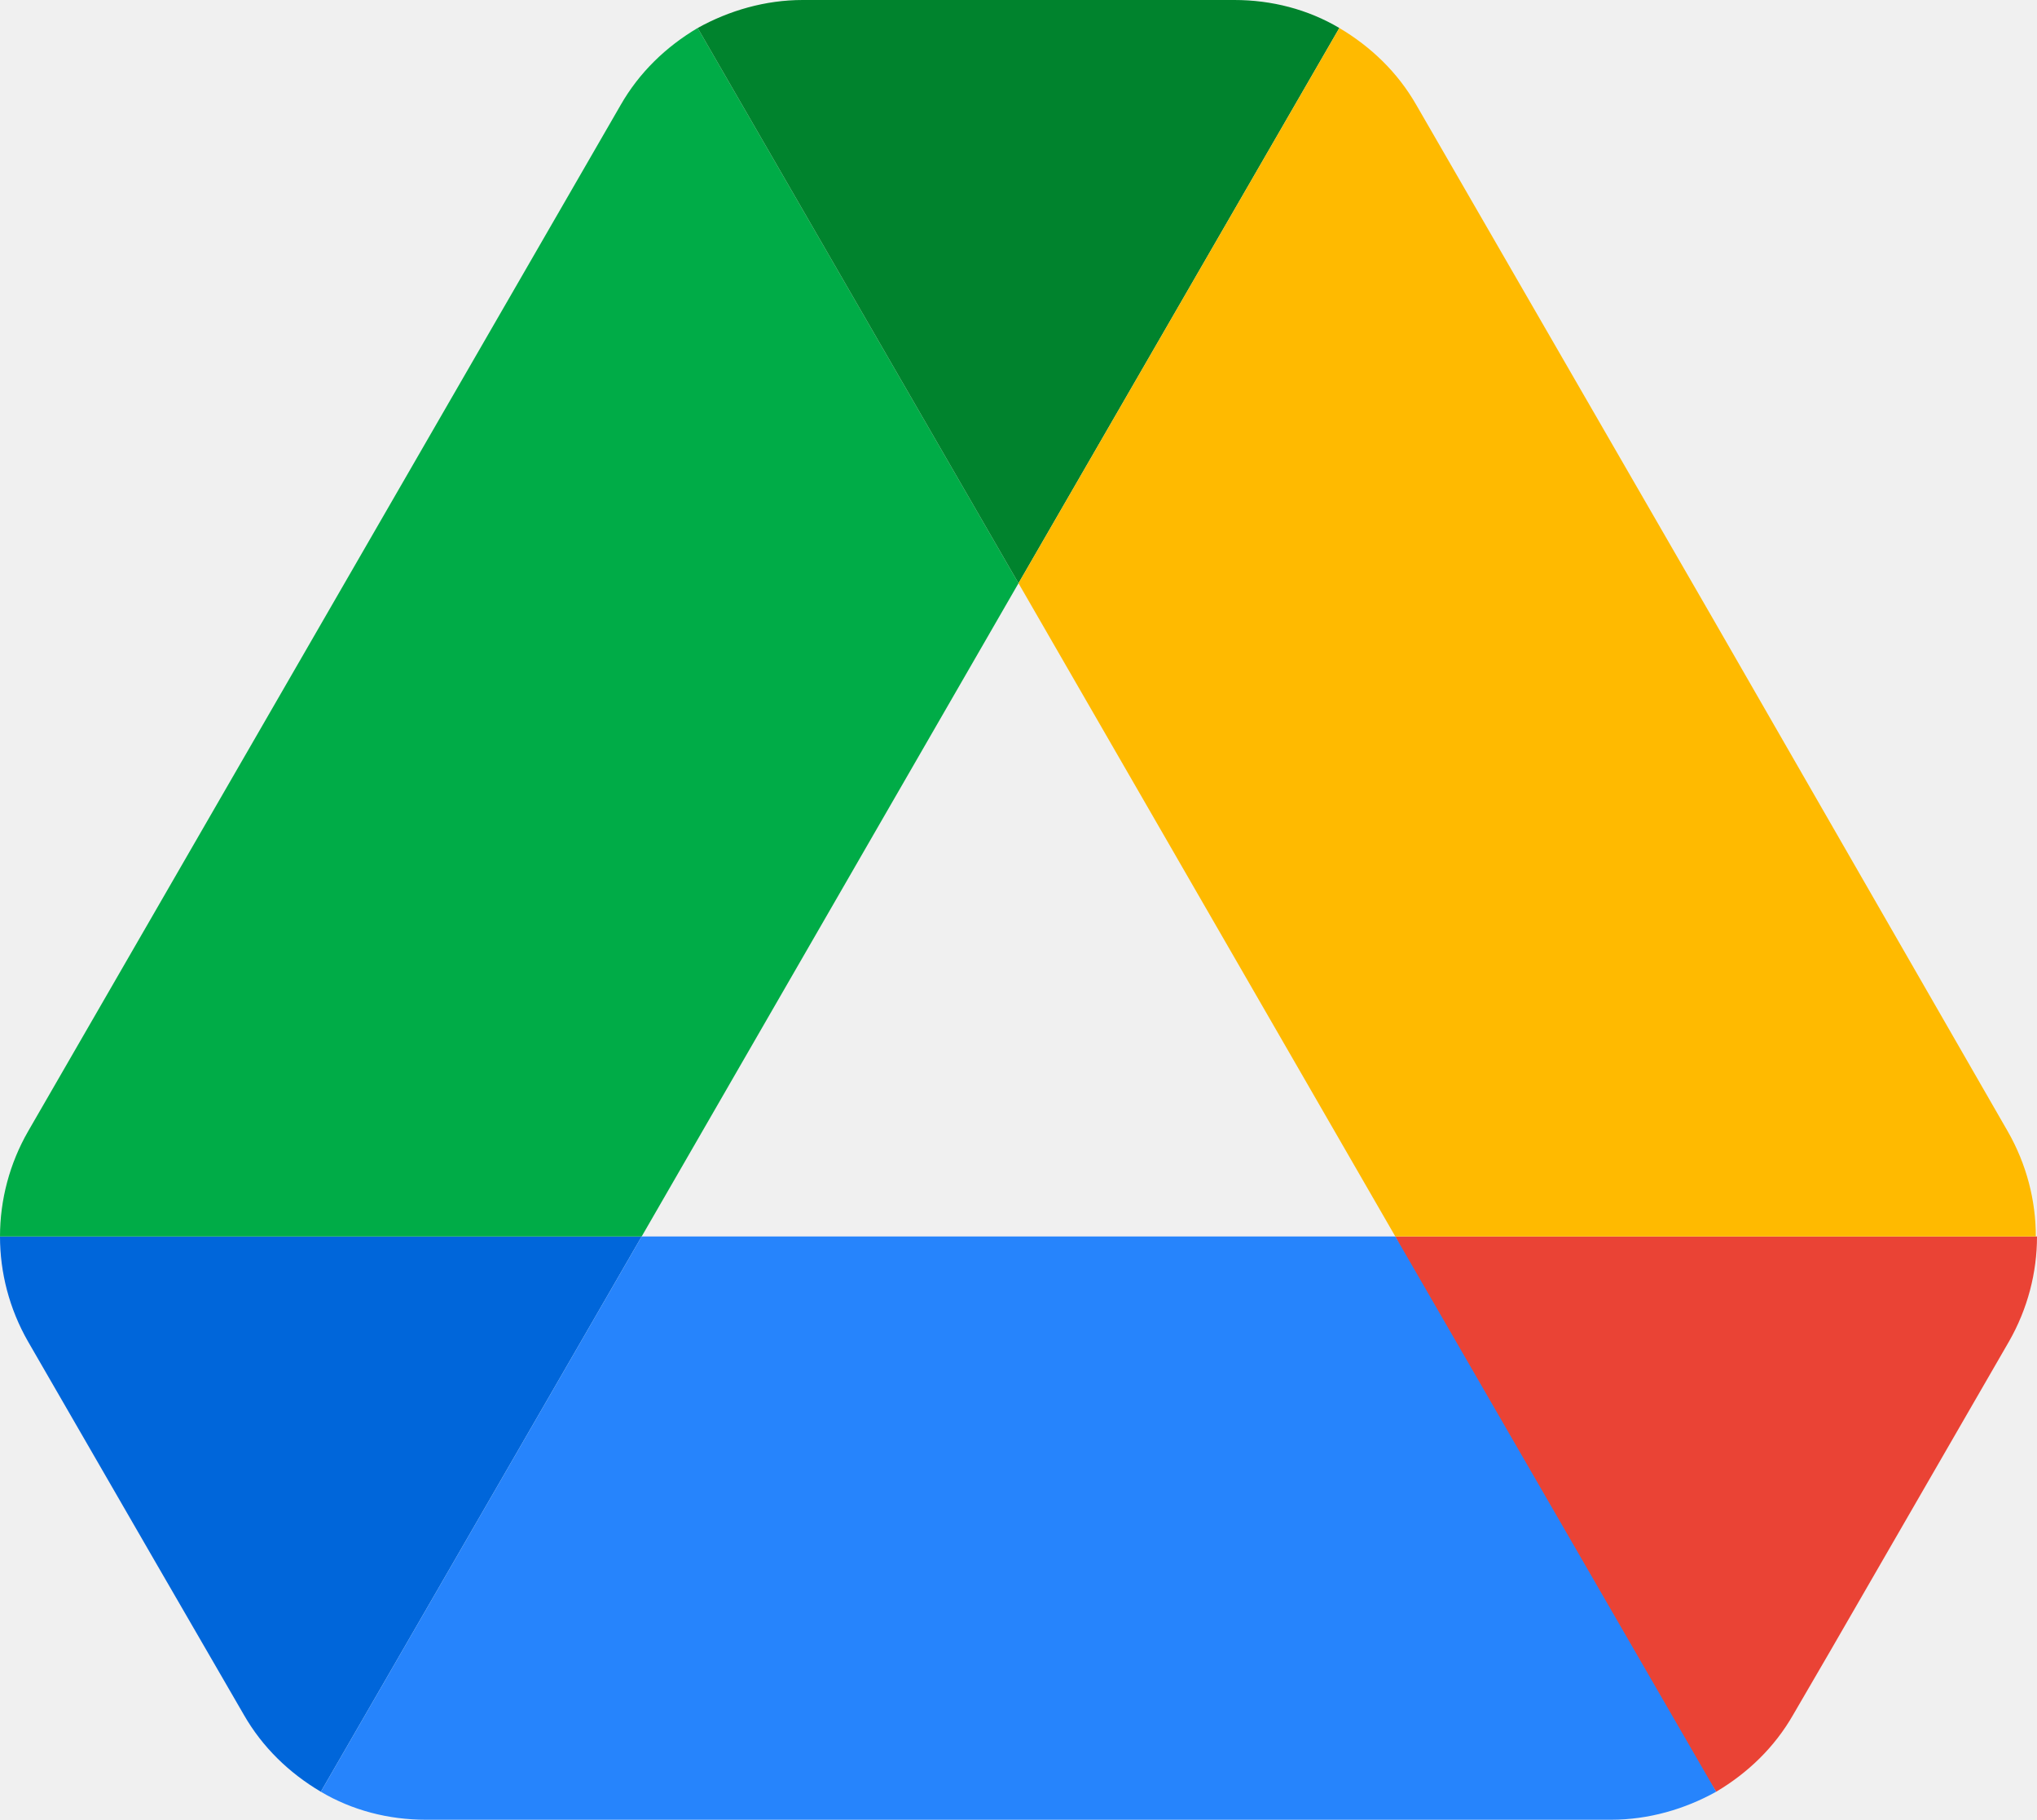
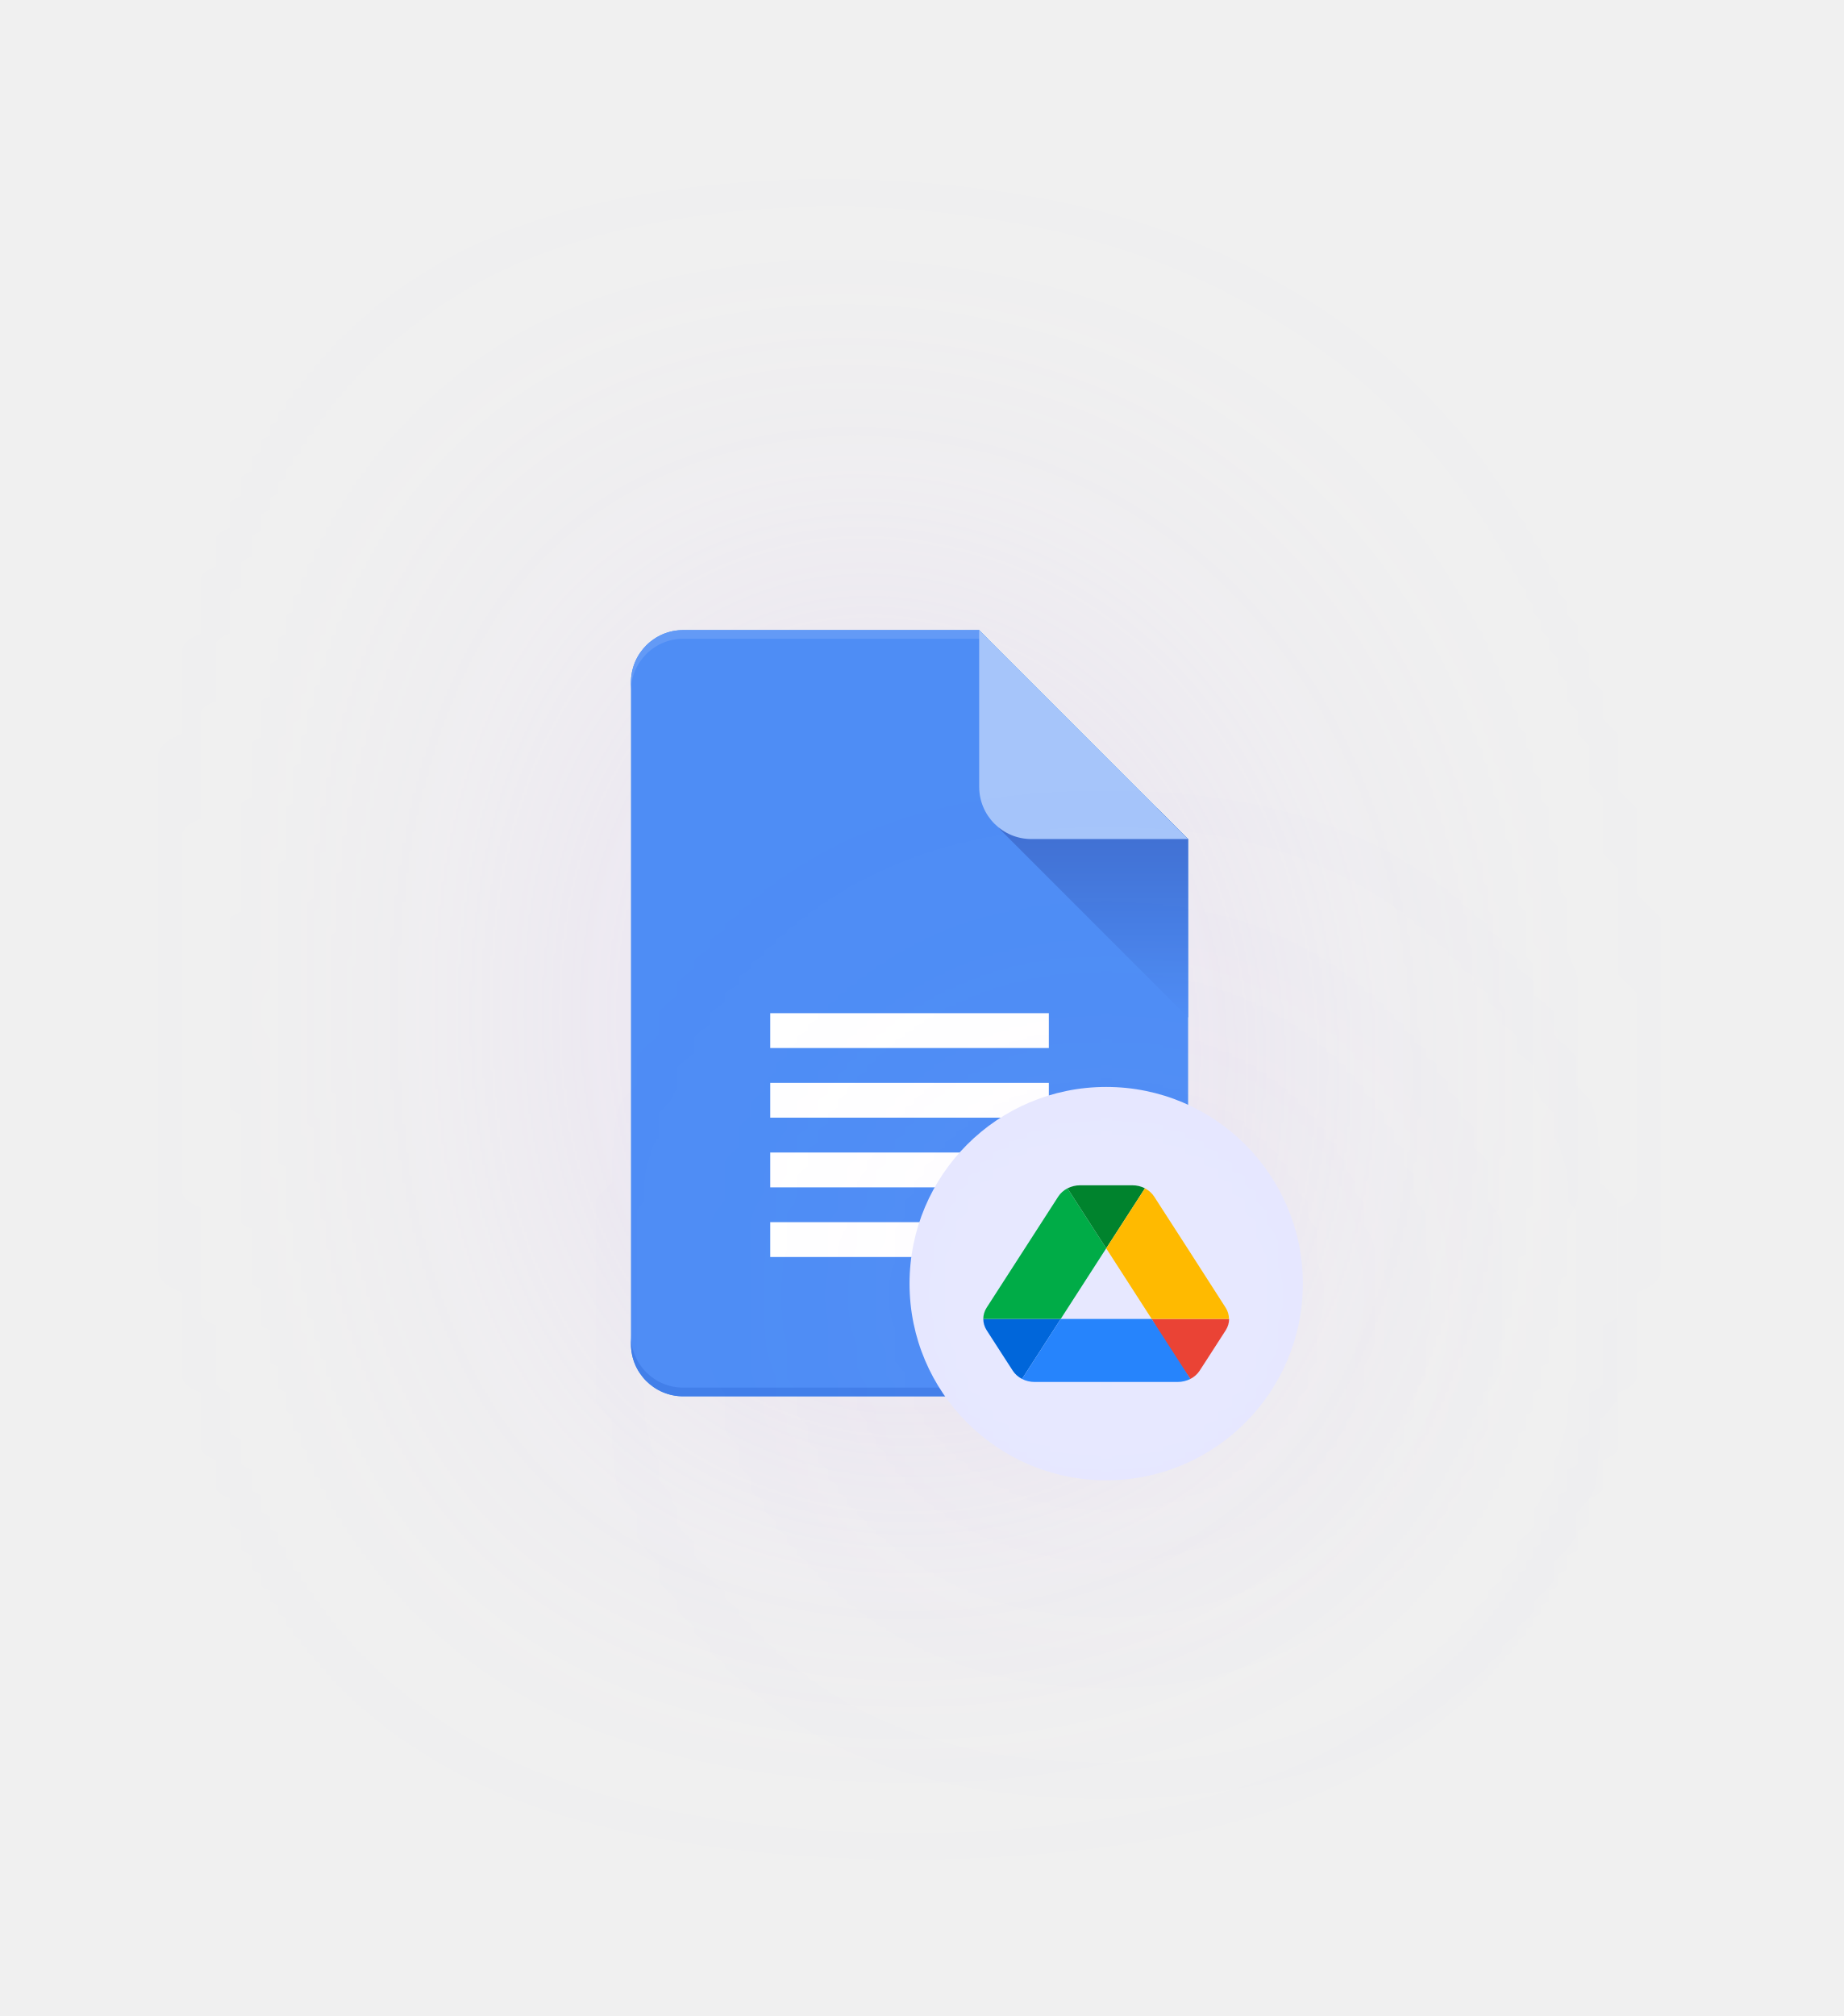
- <svg xmlns="http://www.w3.org/2000/svg" viewBox="0 0 87.3 78">
-   <path d="m6.6 66.85 3.85 6.65c.8 1.4 1.95 2.5 3.3 3.3l13.75-23.8h-27.5c0 1.55.4 3.1 1.2 4.5z" fill="#0066da" />
-   <path d="m43.65 25-13.75-23.8c-1.35.8-2.5 1.9-3.3 3.3l-25.4 44a9.06 9.06 0 0 0 -1.2 4.5h27.5z" fill="#00ac47" />
-   <path d="m73.55 76.8c1.35-.8 2.5-1.9 3.3-3.3l1.6-2.75 7.65-13.25c.8-1.4 1.2-2.95 1.2-4.5h-27.502l5.852 11.5z" fill="#ea4335" />
-   <path d="m43.65 25 13.75-23.8c-1.35-.8-2.9-1.2-4.5-1.2h-18.5c-1.6 0-3.15.45-4.5 1.2z" fill="#00832d" />
-   <path d="m59.8 53h-32.3l-13.75 23.8c1.35.8 2.9 1.2 4.5 1.2h50.8c1.6 0 3.15-.45 4.5-1.2z" fill="#2684fc" />
-   <path d="m73.4 26.5-12.7-22c-.8-1.4-1.95-2.5-3.3-3.3l-13.75 23.8 16.15 28h27.45c0-1.55-.4-3.1-1.2-4.5z" fill="#ffba00" />
+ <svg xmlns="http://www.w3.org/2000/svg" width="75" height="82" viewBox="0 0 75 82" fill="none">
+   <g filter="url(#filter0_d_763_772)">
+     <path d="M27.792 25.628C26.618 25.628 25.667 26.58 25.667 27.753V54.67C25.667 55.843 26.618 56.795 27.792 56.795H46.208C47.382 56.795 48.333 55.843 48.333 54.67V34.128L39.833 25.628H27.792Z" fill="#4E8DF5" />
+     <path d="M27.792 56.795C26.618 56.795 25.667 55.843 25.667 54.67V54.316C25.667 55.489 26.618 56.441 27.792 56.441H46.208C47.382 56.441 48.333 55.489 48.333 54.316V54.67C48.333 55.843 47.382 56.795 46.208 56.795H27.792Z" fill="#417EE9" />
+     <path d="M27.792 25.628C26.618 25.628 25.667 26.58 25.667 27.753V28.107C25.667 26.934 26.618 25.982 27.792 25.982H40.188L39.833 25.628H27.792Z" fill="#639AF6" />
+     <path d="M48.333 41.388V34.128L47.094 32.888H41.116C40.642 32.888 40.406 33.461 40.74 33.795L48.333 41.388Z" fill="url(#paint0_linear_763_772)" />
+     <path d="M39.833 25.628L48.333 34.128H41.958C40.785 34.128 39.833 33.177 39.833 32.003V25.628Z" fill="#A6C5FA" />
+     <path d="M42.667 41.211H31.333V42.628H42.667V41.211Z" fill="white" />
+     <path d="M42.667 44.045H31.333V45.461H42.667V44.045Z" fill="white" />
+     <path d="M31.333 46.878H42.667V48.295H31.333V46.878Z" fill="white" />
+     <path d="M39.833 49.711H31.333V51.128H39.833V49.711Z" fill="white" />
+   </g>
+   <circle cx="45" cy="52.211" r="8" fill="#E7E9FF" />
+   <g filter="url(#filter1_d_763_772)">
+     <path d="M40.756 55.068L41.197 55.75C41.289 55.893 41.42 56.006 41.575 56.088L43.15 53.647H40C40 53.806 40.046 53.965 40.138 54.109L40.756 55.068Z" fill="#0066DA" />
+     <path d="M45 50.776L43.425 48.334C43.27 48.416 43.139 48.529 43.047 48.673L40.138 53.186C40.047 53.326 40 53.485 40 53.647H43.15L45 50.776Z" fill="#00AC47" />
+     <path d="M48.425 56.088C48.58 56.006 48.711 55.893 48.803 55.75L48.986 55.468L49.862 54.109C49.954 53.965 50 53.806 50 53.647H46.85L47.52 54.827L48.425 56.088Z" fill="#EA4335" />
+     <path d="M45 50.776L46.575 48.334C46.42 48.252 46.243 48.211 46.06 48.211H43.941C43.757 48.211 43.58 48.258 43.425 48.334L45 50.776Z" fill="#00832D" />
+     <path d="M46.85 53.647H43.15L41.575 56.088C41.73 56.17 41.907 56.211 42.09 56.211H47.909C48.093 56.211 48.27 56.165 48.425 56.088L46.85 53.647Z" fill="#2684FC" />
+     <path d="M48.408 50.929L46.953 48.673C46.861 48.529 46.73 48.416 46.575 48.334L45 50.776L46.85 53.647H49.994C49.994 53.488 49.949 53.329 49.857 53.186L48.408 50.929Z" fill="#FFBA00" />
+   </g>
+   <defs>
+     <filter id="filter0_d_763_772" x="-5" y="-0.789" width="84" height="84" filterUnits="userSpaceOnUse" color-interpolation-filters="sRGB">
+       <feFlood flood-opacity="0" result="BackgroundImageFix" />
+       <feColorMatrix in="SourceAlpha" type="matrix" values="0 0 0 0 0 0 0 0 0 0 0 0 0 0 0 0 0 0 127 0" result="hardAlpha" />
+       <feOffset />
+       <feGaussianBlur stdDeviation="12.5" />
+       <feComposite in2="hardAlpha" operator="out" />
+       <feColorMatrix type="matrix" values="0 0 0 0 0.832 0 0 0 0 0.7 0 0 0 0 1 0 0 0 0.25 0" />
+       <feBlend mode="normal" in2="BackgroundImageFix" result="effect1_dropShadow_763_772" />
+       <feBlend mode="normal" in="SourceGraphic" in2="effect1_dropShadow_763_772" result="shape" />
+     </filter>
+     <filter id="filter1_d_763_772" x="15" y="23.211" width="60" height="58" filterUnits="userSpaceOnUse" color-interpolation-filters="sRGB">
+       <feFlood flood-opacity="0" result="BackgroundImageFix" />
+       <feColorMatrix in="SourceAlpha" type="matrix" values="0 0 0 0 0 0 0 0 0 0 0 0 0 0 0 0 0 0 127 0" result="hardAlpha" />
+       <feOffset />
+       <feGaussianBlur stdDeviation="12.5" />
+       <feComposite in2="hardAlpha" operator="out" />
+       <feColorMatrix type="matrix" values="0 0 0 0 0.832 0 0 0 0 0.7 0 0 0 0 1 0 0 0 0.25 0" />
+       <feBlend mode="normal" in2="BackgroundImageFix" result="effect1_dropShadow_763_772" />
+       <feBlend mode="normal" in="SourceGraphic" in2="effect1_dropShadow_763_772" result="shape" />
+     </filter>
+     <linearGradient id="paint0_linear_763_772" x1="44.083" y1="41.388" x2="44.083" y2="32.711" gradientUnits="userSpaceOnUse">
+       <stop stop-color="#4E8DF5" />
+       <stop offset="1" stop-color="#3D6ACD" />
+     </linearGradient>
+   </defs>
</svg>
